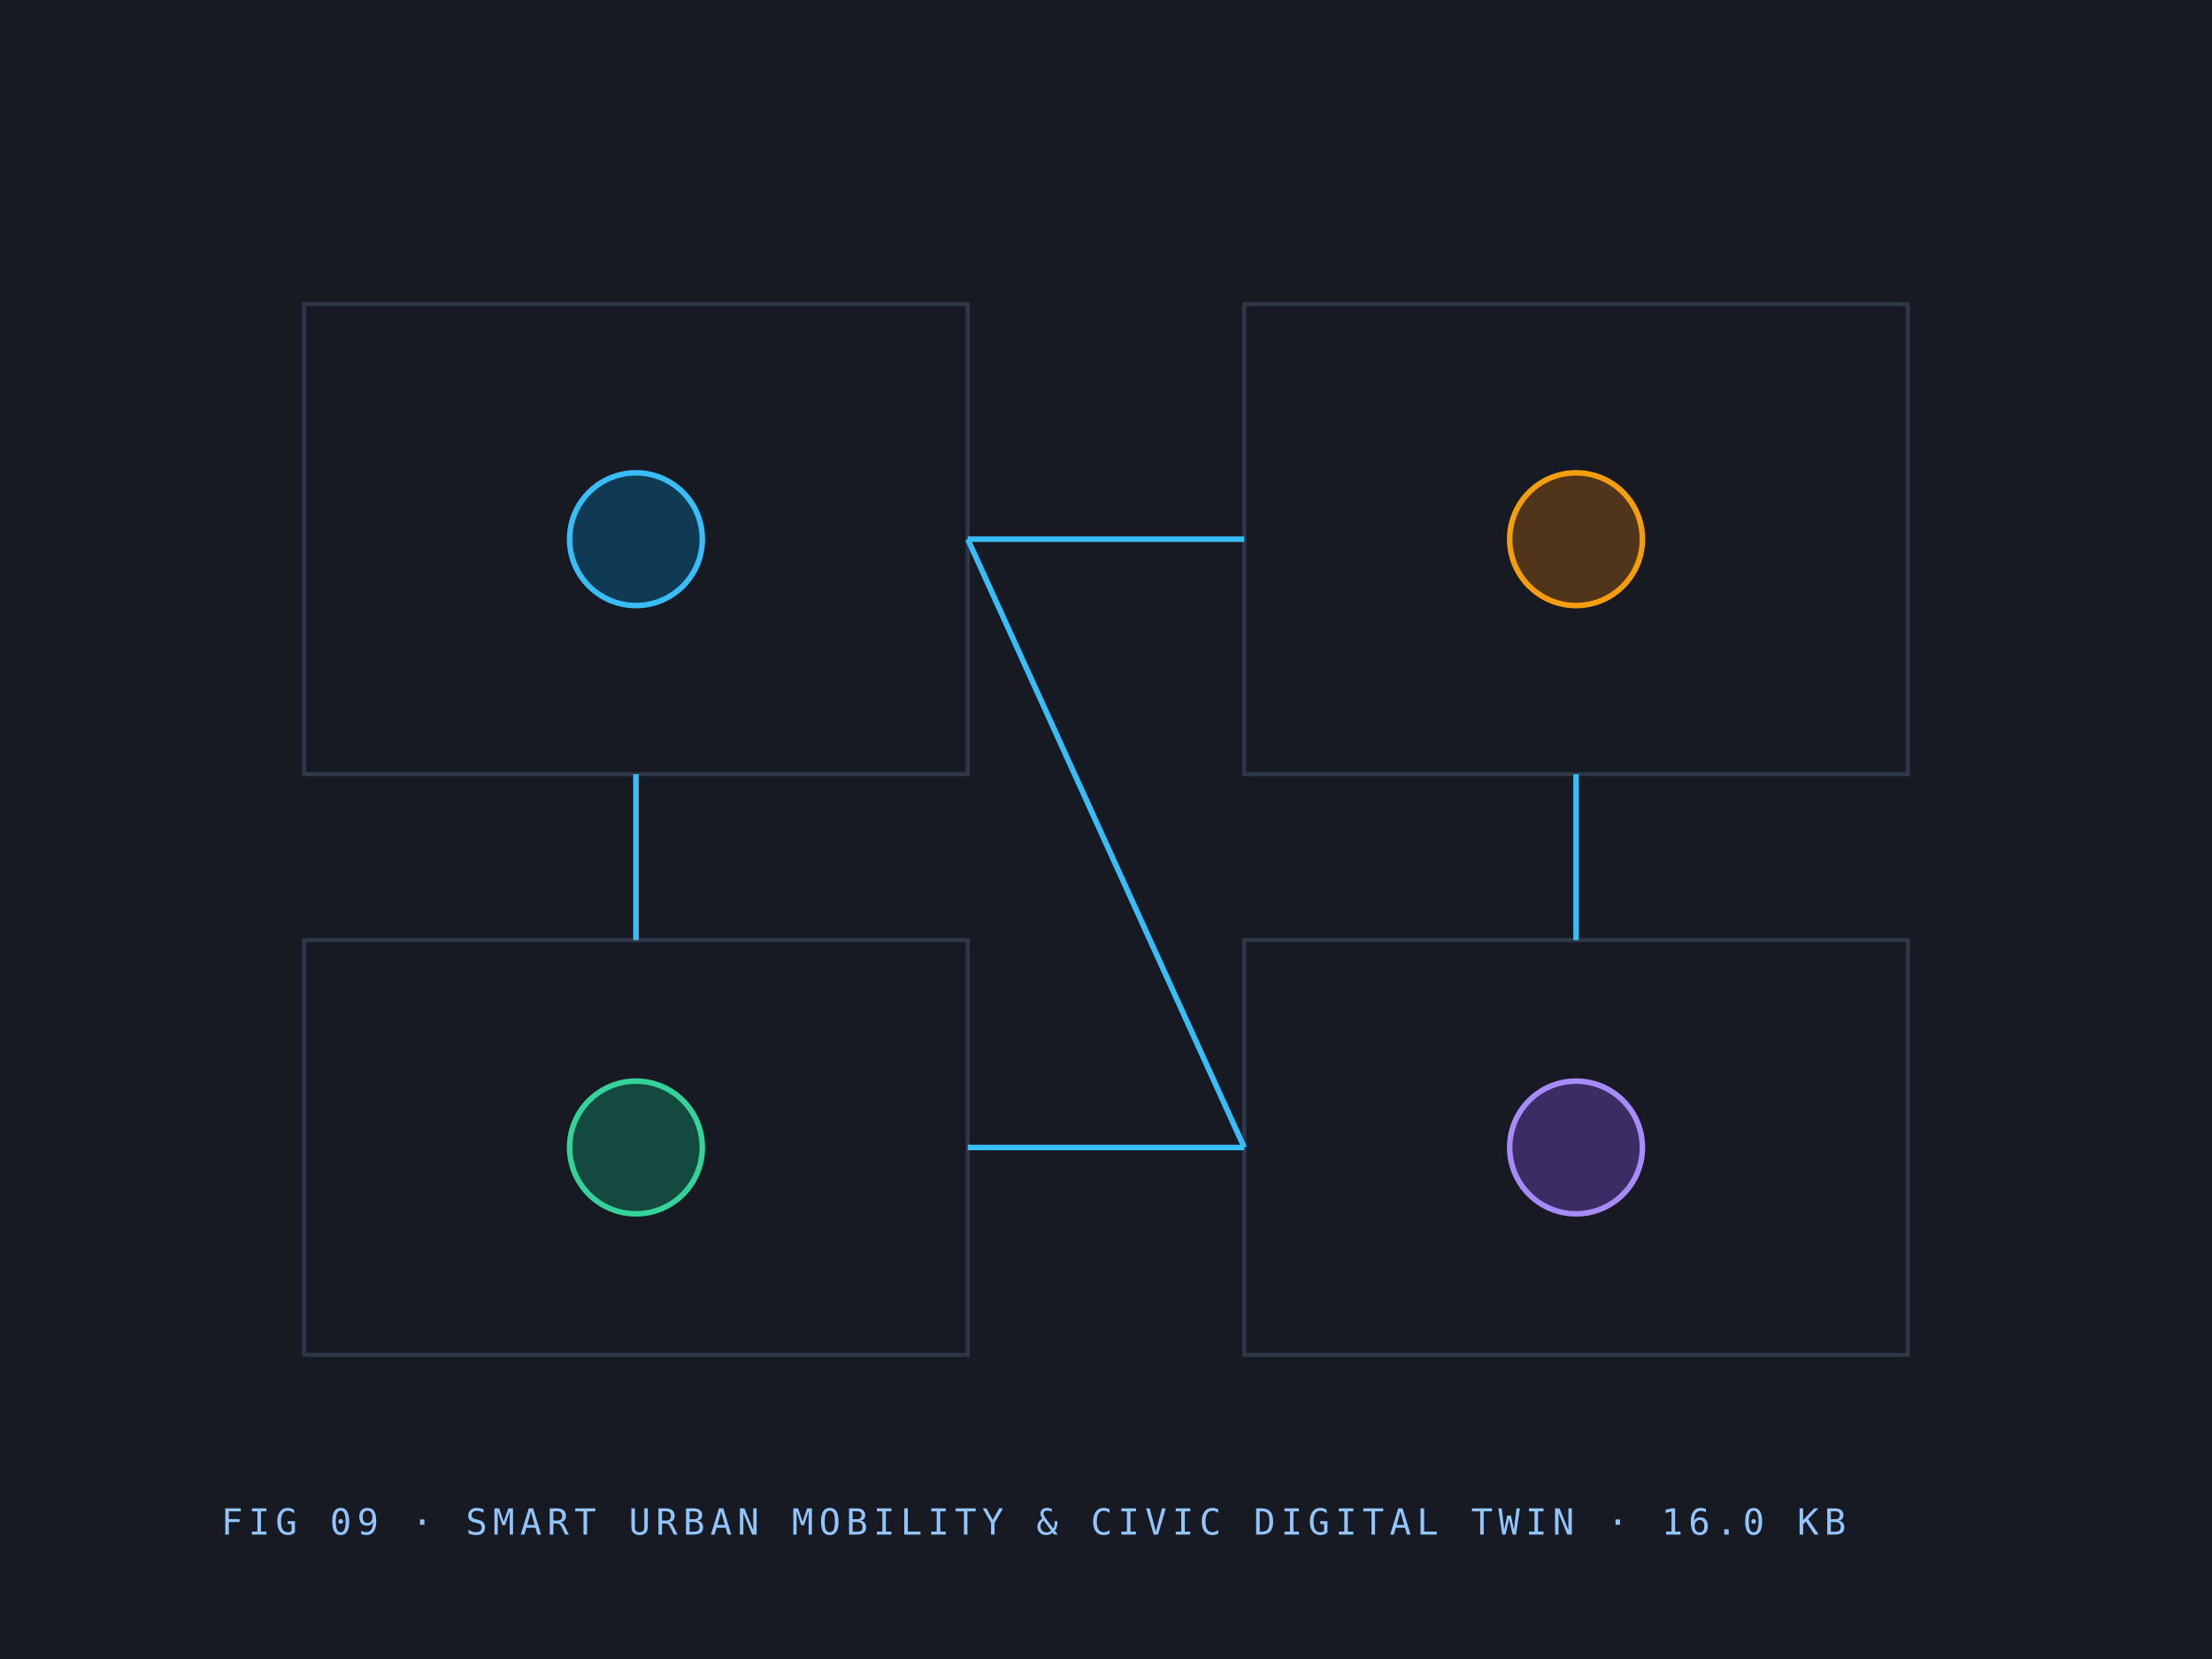
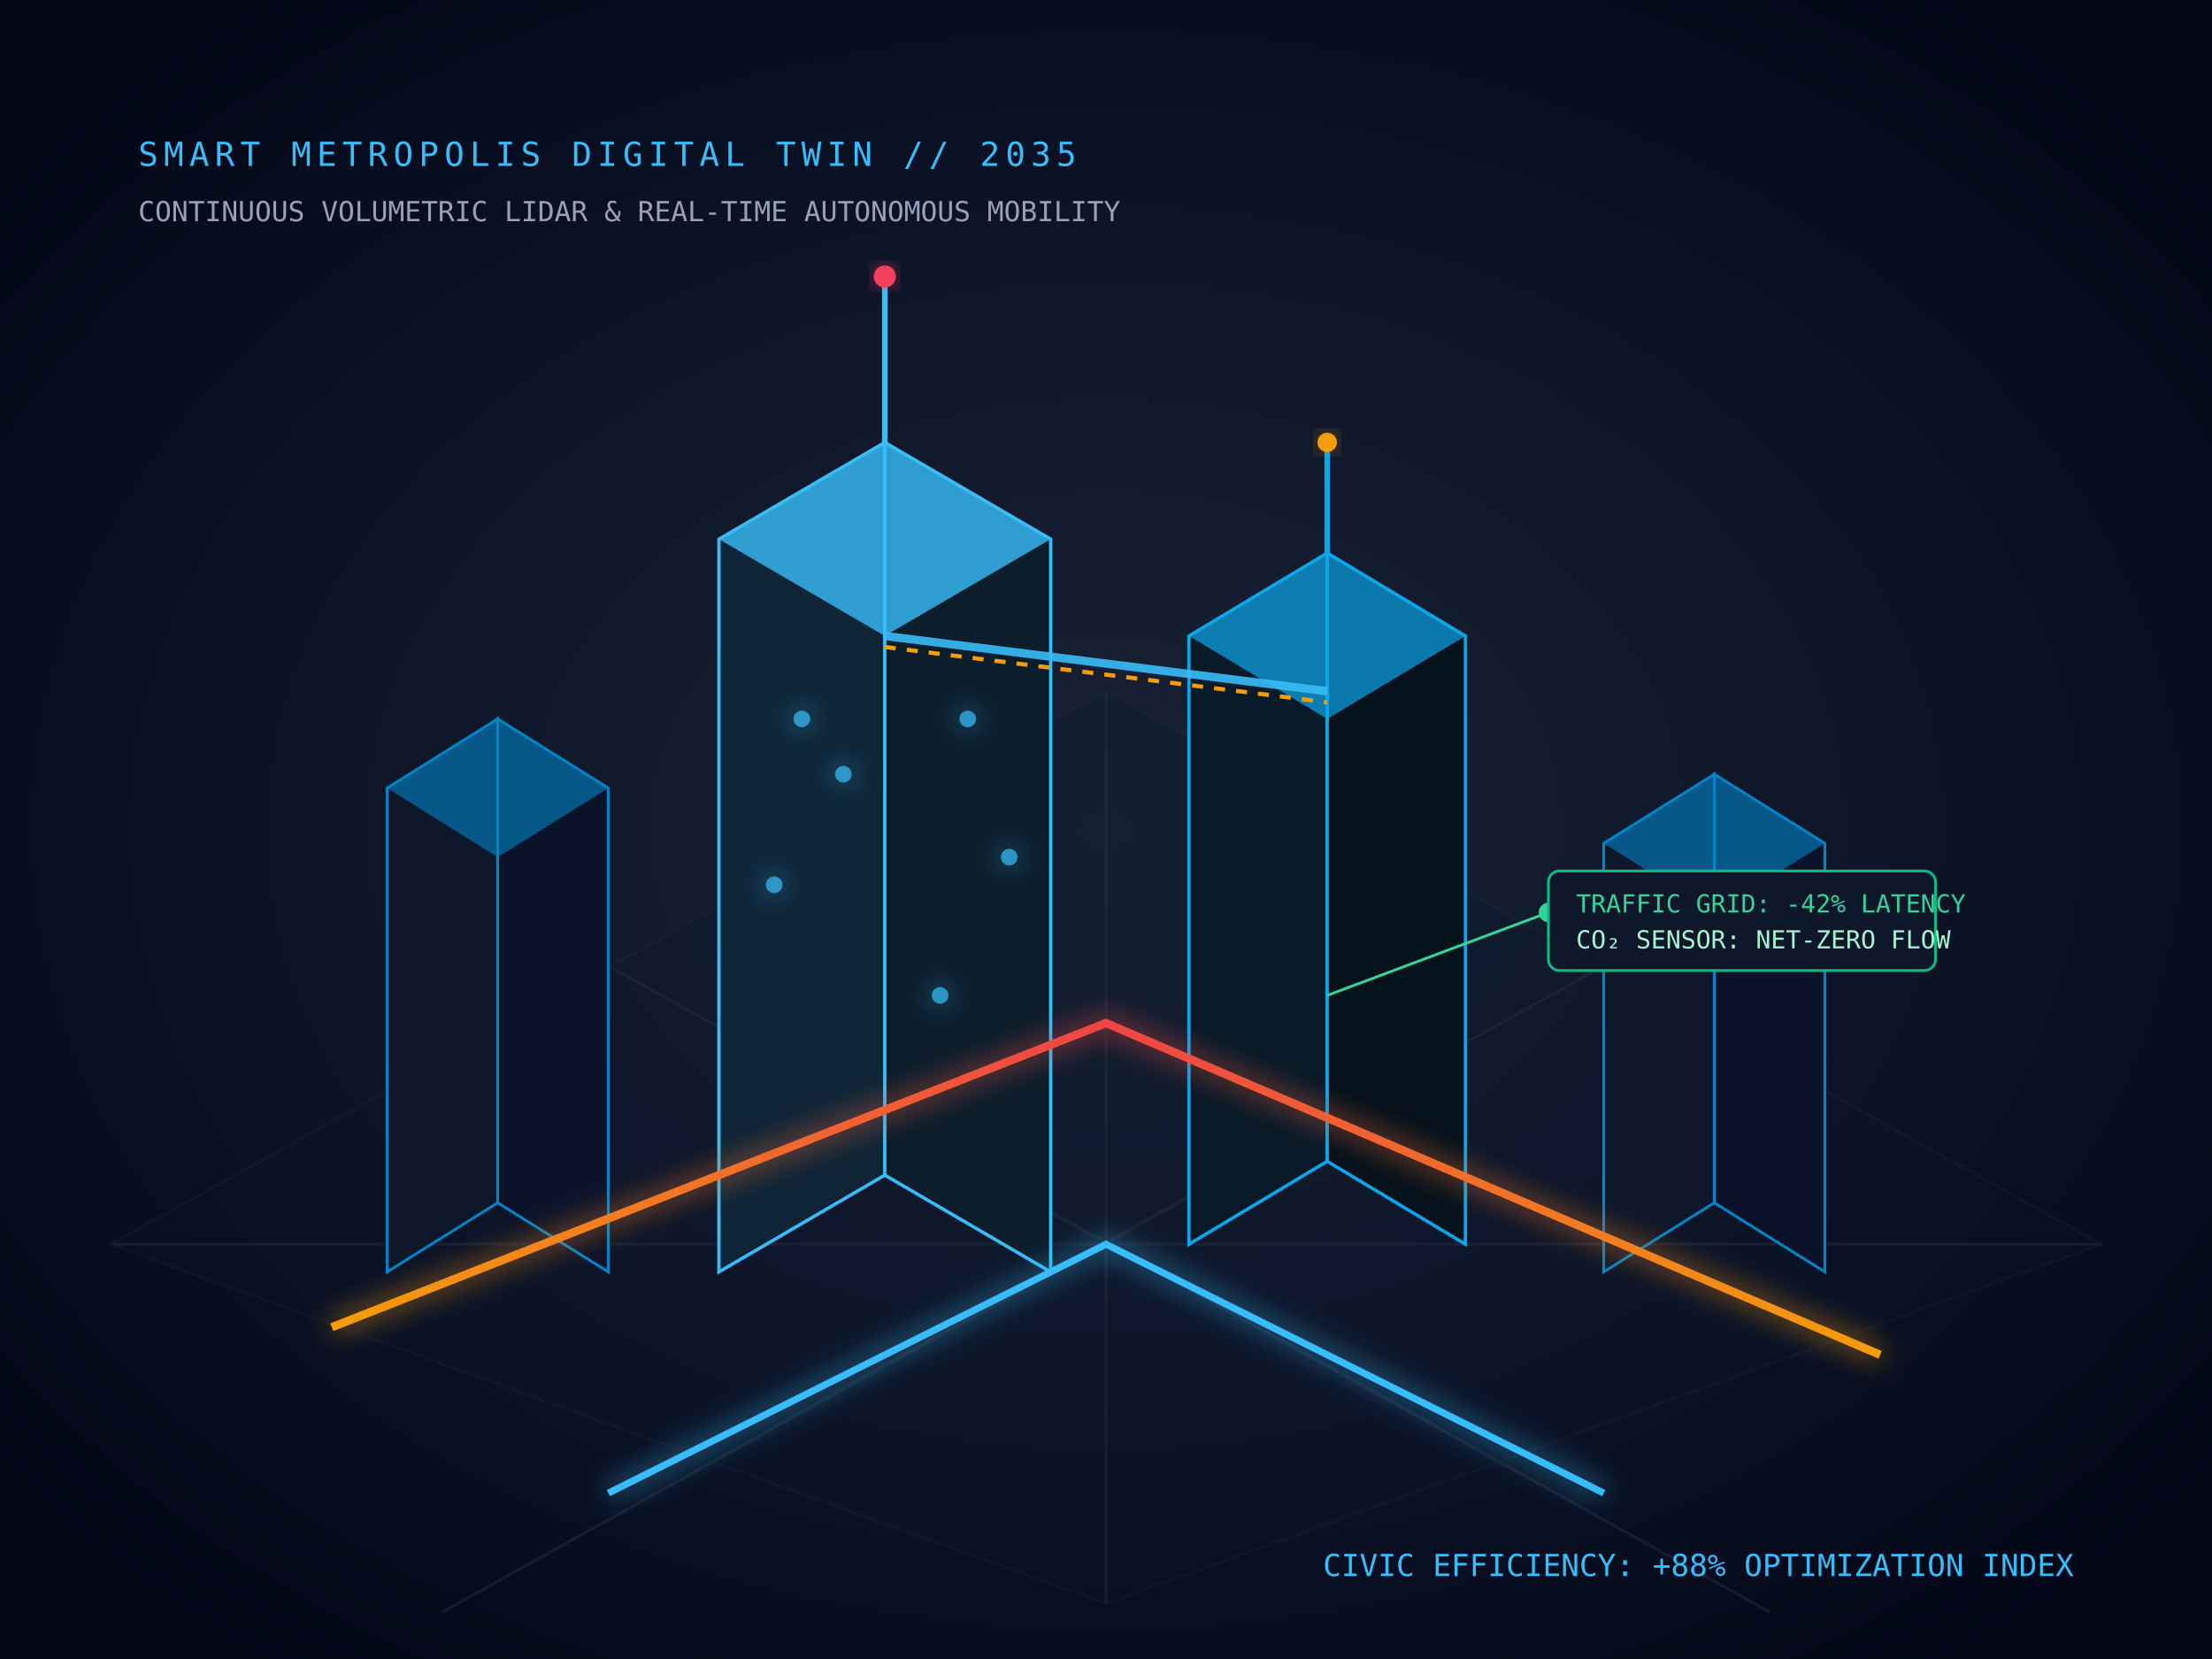
- <svg xmlns="http://www.w3.org/2000/svg" viewBox="0 0 800 600" width="800" height="600">
-   <rect width="800" height="600" fill="#171923" />
-   <g stroke="#2D3748" stroke-width="1.5" fill="none">
-     <rect x="110" y="110" width="240" height="170" />
-     <rect x="450" y="110" width="240" height="170" />
-     <rect x="110" y="340" width="240" height="150" />
-     <rect x="450" y="340" width="240" height="150" />
+ <svg xmlns="http://www.w3.org/2000/svg" viewBox="0 0 800 600" width="800" height="600" preserveAspectRatio="xMidYMid slice">
+   <defs>
+     <radialGradient id="cityGlow" cx="50%" cy="50%" r="65%">
+       <stop offset="0%" stop-color="#1E293B" stop-opacity="0.8" />
+       <stop offset="50%" stop-color="#0F172A" stop-opacity="0.95" />
+       <stop offset="100%" stop-color="#020617" stop-opacity="1" />
+     </radialGradient>
+     <linearGradient id="towerGrad1" x1="0%" y1="0%" x2="0%" y2="100%">
+       <stop offset="0%" stop-color="#38BDF8" />
+       <stop offset="100%" stop-color="#0369A1" />
+     </linearGradient>
+     <linearGradient id="transitBeam" x1="0%" y1="0%" x2="100%" y2="0%">
+       <stop offset="0%" stop-color="#F59E0B" />
+       <stop offset="50%" stop-color="#EF4444" />
+       <stop offset="100%" stop-color="#F59E0B" />
+     </linearGradient>
+     <filter id="cityBloom" x="-20%" y="-20%" width="140%" height="140%">
+       <feGaussianBlur stdDeviation="5" result="blur" />
+       <feMerge>
+         <feMergeNode in="blur" />
+         <feMergeNode in="SourceGraphic" />
+       </feMerge>
+     </filter>
+   </defs>
+   <rect width="800" height="600" fill="#020617" />
+   <rect width="800" height="600" fill="url(#cityGlow)" />
+   <g stroke="#1E293B" stroke-width="1" opacity="0.6">
+     <path d="M 400 250 L 760 450 L 400 580 L 40 450 Z" fill="#0B132B" opacity="0.4" />
+     <line x1="400" y1="250" x2="400" y2="580" />
+     <line x1="40" y1="450" x2="760" y2="450" />
+     <line x1="160" y1="316" x2="520" y2="516" />
+     <line x1="280" y1="383" x2="640" y2="583" />
+     <line x1="640" y1="316" x2="280" y2="516" />
+     <line x1="520" y1="383" x2="160" y2="583" />
  </g>
-   <g stroke="#38BDF8" stroke-width="2" fill="none">
-     <line x1="350" y1="195" x2="450" y2="195" />
-     <line x1="350" y1="415" x2="450" y2="415" />
-     <line x1="230" y1="280" x2="230" y2="340" />
-     <line x1="570" y1="280" x2="570" y2="340" />
-     <line x1="350" y1="195" x2="450" y2="415" />
+   <g transform="translate(320, 100)">
+     <polygon points="0,60 -60,95 -60,360 0,325" fill="#0F2537" stroke="#38BDF8" stroke-width="1.2" />
+     <polygon points="0,60 60,95 60,360 0,325" fill="#0C1D2C" stroke="#38BDF8" stroke-width="1.2" />
+     <polygon points="0,60 60,95 0,130 -60,95" fill="#38BDF8" opacity="0.8" />
+     <g fill="#38BDF8" opacity="0.75" filter="url(#cityBloom)">
+       <circle cx="-30" cy="160" r="3" />
+       <circle cx="-15" cy="180" r="3" />
+       <circle cx="-40" cy="220" r="3" />
+       <circle cx="30" cy="160" r="3" />
+       <circle cx="45" cy="210" r="3" />
+       <circle cx="20" cy="260" r="3" />
+     </g>
+     <line x1="0" y1="60" x2="0" y2="0" stroke="#38BDF8" stroke-width="2" />
+     <circle cx="0" cy="0" r="4" fill="#F43F5E" filter="url(#cityBloom)" />
  </g>
-   <circle cx="230" cy="195" r="24" fill="#0284C7" fill-opacity="0.3" stroke="#38BDF8" stroke-width="2" />
-   <circle cx="570" cy="195" r="24" fill="#D97706" fill-opacity="0.3" stroke="#F59E0B" stroke-width="2" />
-   <circle cx="230" cy="415" r="24" fill="#10B981" fill-opacity="0.3" stroke="#34D399" stroke-width="2" />
-   <circle cx="570" cy="415" r="24" fill="#8B5CF6" fill-opacity="0.3" stroke="#A78BFA" stroke-width="2" />
-   <text x="80" y="555" fill="#93C5FD" font-family="monospace" font-size="13" letter-spacing="2">FIG 09 · SMART URBAN MOBILITY &amp; CIVIC DIGITAL TWIN · 16.0 KB</text>
+   <g transform="translate(480, 150)">
+     <polygon points="0,50 -50,80 -50,300 0,270" fill="#091A28" stroke="#0EA5E9" stroke-width="1.2" />
+     <polygon points="0,50 50,80 50,300 0,270" fill="#06121C" stroke="#0EA5E9" stroke-width="1.2" />
+     <polygon points="0,50 50,80 0,110 -50,80" fill="#0EA5E9" opacity="0.7" />
+     <line x1="0" y1="50" x2="0" y2="10" stroke="#0EA5E9" stroke-width="2" />
+     <circle cx="0" cy="10" r="3.5" fill="#F59E0B" filter="url(#cityBloom)" />
+   </g>
+   <g transform="translate(180, 220)">
+     <polygon points="0,40 -40,65 -40,240 0,215" fill="#0F172A" stroke="#0284C7" stroke-width="1" />
+     <polygon points="0,40 40,65 40,240 0,215" fill="#0B132B" stroke="#0284C7" stroke-width="1" />
+     <polygon points="0,40 40,65 0,90 -40,65" fill="#0284C7" opacity="0.6" />
+   </g>
+   <g transform="translate(620, 240)">
+     <polygon points="0,40 -40,65 -40,220 0,195" fill="#0F172A" stroke="#0284C7" stroke-width="1" />
+     <polygon points="0,40 40,65 40,220 0,195" fill="#0B132B" stroke="#0284C7" stroke-width="1" />
+     <polygon points="0,40 40,65 0,90 -40,65" fill="#0284C7" opacity="0.6" />
+   </g>
+   <path d="M 320 230 L 480 250" stroke="#38BDF8" stroke-width="3" opacity="0.9" />
+   <path d="M 320 234 L 480 254" stroke="#F59E0B" stroke-width="1.5" stroke-dasharray="4 4" />
+   <path d="M 120 480 L 400 370 L 680 490" fill="none" stroke="url(#transitBeam)" stroke-width="3" filter="url(#cityBloom)" />
+   <path d="M 220 540 L 400 450 L 580 540" fill="none" stroke="#38BDF8" stroke-width="2.5" filter="url(#cityBloom)" />
+   <g stroke="#34D399" stroke-width="1">
+     <line x1="480" y1="360" x2="560" y2="330" />
+     <circle cx="560" cy="330" r="3" fill="#34D399" />
+   </g>
+   <rect x="560" y="315" width="140" height="36" rx="4" fill="#0F172A" stroke="#10B981" stroke-width="1" />
+   <text x="570" y="330" font-family="monospace" font-size="9" fill="#34D399">TRAFFIC GRID: -42% LATENCY</text>
+   <text x="570" y="343" font-family="monospace" font-size="9" fill="#A7F3D0">CO₂ SENSOR: NET-ZERO FLOW</text>
+   <text x="50" y="60" font-family="monospace" font-size="12" fill="#38BDF8" letter-spacing="2">SMART METROPOLIS DIGITAL TWIN // 2035</text>
+   <text x="50" y="80" font-family="monospace" font-size="10" fill="#94A3B8">CONTINUOUS VOLUMETRIC LIDAR &amp; REAL-TIME AUTONOMOUS MOBILITY</text>
+   <text x="750" y="570" font-family="monospace" font-size="11" fill="#38BDF8" text-anchor="end">CIVIC EFFICIENCY: +88% OPTIMIZATION INDEX</text>
</svg>
